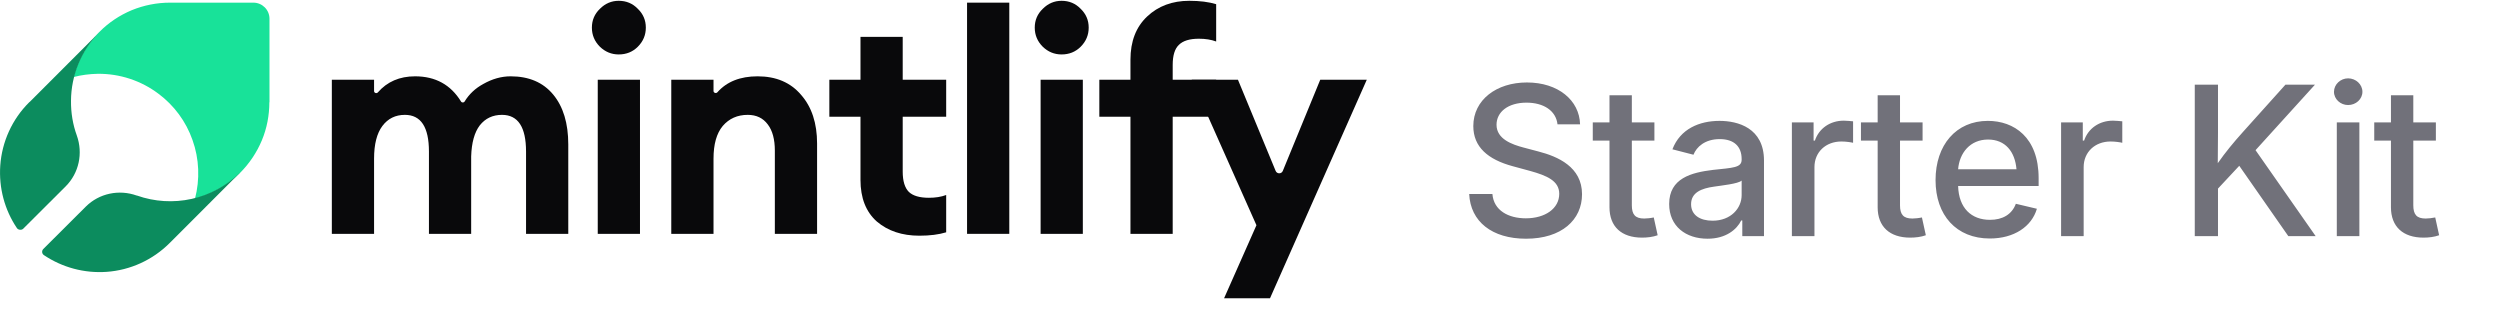
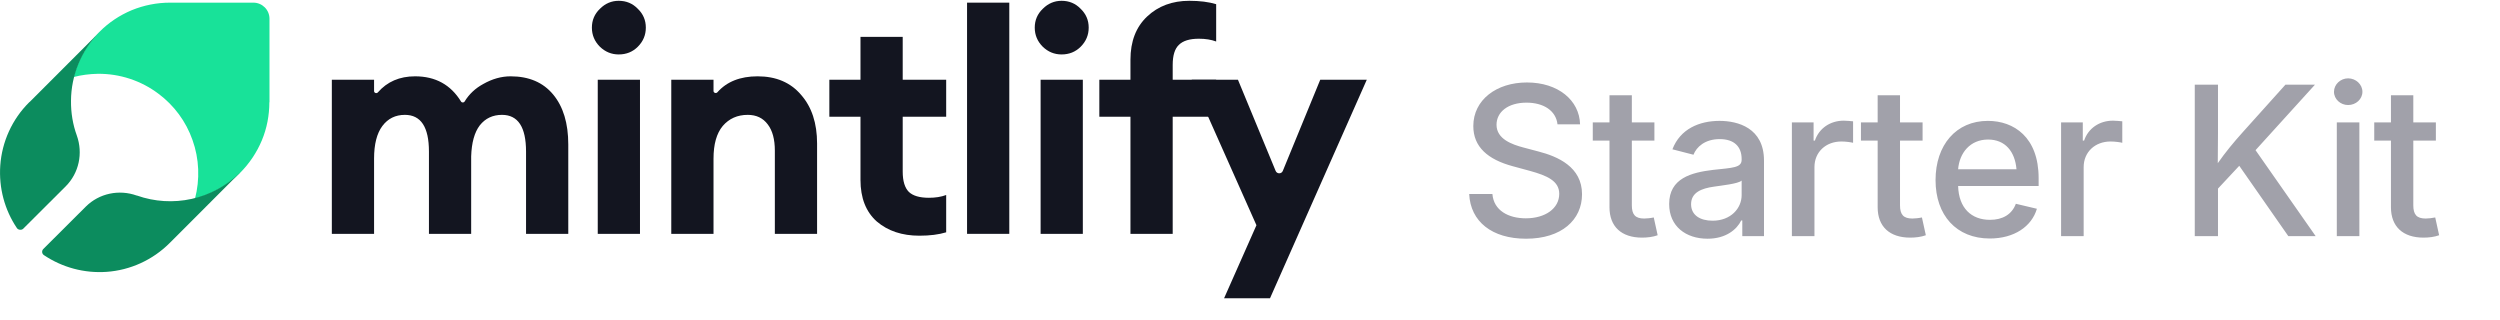
<svg xmlns="http://www.w3.org/2000/svg" width="180" height="23" viewBox="0 0 180 23" fill="none">
-   <path d="M91.44 21.476H88.133L90.464 16.216L85.802 5.74H89.132L91.847 12.307C91.943 12.536 92.268 12.536 92.362 12.306L95.058 5.74H98.409L91.44 21.476Z" fill="#09090B" />
-   <path d="M81.393 16.837V8.403H79.152V5.74H81.393V4.297C81.393 2.98 81.792 1.944 82.592 1.19C83.391 0.435 84.404 0.058 85.633 0.058C86.387 0.058 87.031 0.139 87.564 0.302V2.988C87.208 2.854 86.794 2.788 86.32 2.788C85.655 2.788 85.174 2.936 84.878 3.232C84.582 3.513 84.434 3.994 84.434 4.674V5.74H87.564V8.403H84.434V16.837H81.393Z" fill="#09090B" />
-   <path d="M76.433 3.92C75.915 3.92 75.463 3.735 75.079 3.365C74.694 2.98 74.502 2.521 74.502 1.989C74.502 1.456 74.694 1.005 75.079 0.635C75.463 0.25 75.915 0.058 76.433 0.058C76.98 0.058 77.438 0.25 77.809 0.635C78.193 1.005 78.386 1.456 78.386 1.989C78.386 2.521 78.193 2.98 77.809 3.365C77.438 3.735 76.98 3.92 76.433 3.92ZM74.924 16.837V5.74H77.964V16.837H74.924Z" fill="#09090B" />
-   <path d="M69.628 16.837V0.191H72.669V16.837H69.628Z" fill="#09090B" />
-   <path d="M66.194 16.97C64.951 16.97 63.93 16.63 63.131 15.949C62.347 15.254 61.955 14.255 61.955 12.953V8.403H59.713V5.74H61.955V2.655H64.995V5.74H68.125V8.403H64.995V12.354C64.995 13.034 65.143 13.523 65.439 13.819C65.735 14.1 66.216 14.24 66.882 14.24C67.355 14.24 67.769 14.174 68.125 14.04V16.726C67.592 16.889 66.948 16.97 66.194 16.97Z" fill="#09090B" />
-   <path d="M48.332 16.837V5.74H51.373V6.551C51.373 6.688 51.559 6.748 51.65 6.646C52.328 5.879 53.293 5.495 54.546 5.495C55.878 5.495 56.921 5.939 57.676 6.827C58.445 7.7 58.83 8.869 58.83 10.334V16.837H55.789V10.844C55.789 10.03 55.619 9.402 55.279 8.958C54.939 8.499 54.458 8.27 53.836 8.27C53.096 8.27 52.497 8.536 52.038 9.069C51.594 9.601 51.373 10.386 51.373 11.421V16.837H48.332Z" fill="#09090B" />
-   <path d="M44.547 3.92C44.029 3.92 43.578 3.735 43.193 3.365C42.809 2.98 42.616 2.521 42.616 1.989C42.616 1.456 42.809 1.005 43.193 0.635C43.578 0.25 44.029 0.058 44.547 0.058C45.095 0.058 45.553 0.25 45.923 0.635C46.308 1.005 46.5 1.456 46.5 1.989C46.5 2.521 46.308 2.98 45.923 3.365C45.553 3.735 45.095 3.92 44.547 3.92ZM43.038 16.837V5.74H46.079V16.837H43.038Z" fill="#09090B" />
-   <path d="M37.875 16.837V10.911C37.875 9.15 37.298 8.27 36.144 8.27C35.478 8.27 34.945 8.521 34.546 9.024C34.161 9.527 33.954 10.275 33.924 11.266V16.837H30.884V10.911C30.884 9.15 30.306 8.27 29.152 8.27C28.472 8.27 27.932 8.536 27.532 9.069C27.133 9.601 26.933 10.386 26.933 11.421V16.837H23.892V5.74H26.933V6.559C26.933 6.695 27.116 6.755 27.206 6.652C27.878 5.881 28.771 5.495 29.885 5.495C31.349 5.495 32.452 6.1 33.193 7.309C33.252 7.404 33.395 7.403 33.454 7.307C33.774 6.78 34.219 6.361 34.79 6.05C35.441 5.68 36.099 5.495 36.765 5.495C38.082 5.495 39.103 5.932 39.828 6.805C40.553 7.678 40.916 8.876 40.916 10.4V16.837H37.875Z" fill="#09090B" />
+   {/*  mintlify wordmark paths  */}
+ 
+   <path d="M91.44 21.476H88.133L90.464 16.216L85.802 5.74H89.132L91.847 12.307C91.943 12.536 92.268 12.536 92.362 12.306L95.058 5.74H98.409L91.44 21.476Z" fill="#131520" />
+   <path d="M81.393 16.837V8.403H79.152V5.74H81.393V4.297C81.393 2.98 81.792 1.944 82.592 1.19C83.391 0.435 84.404 0.058 85.633 0.058C86.387 0.058 87.031 0.139 87.564 0.302V2.988C87.208 2.854 86.794 2.788 86.32 2.788C85.655 2.788 85.174 2.936 84.878 3.232C84.582 3.513 84.434 3.994 84.434 4.674V5.74H87.564V8.403H84.434V16.837H81.393Z" fill="#131520" />
+   <path d="M76.433 3.92C75.915 3.92 75.463 3.735 75.079 3.365C74.694 2.98 74.502 2.521 74.502 1.989C74.502 1.456 74.694 1.005 75.079 0.635C75.463 0.25 75.915 0.058 76.433 0.058C76.98 0.058 77.438 0.25 77.809 0.635C78.193 1.005 78.386 1.456 78.386 1.989C78.386 2.521 78.193 2.98 77.809 3.365C77.438 3.735 76.98 3.92 76.433 3.92ZM74.924 16.837V5.74H77.964V16.837H74.924Z" fill="#131520" />
+   <path d="M69.628 16.837V0.191H72.669V16.837H69.628Z" fill="#131520" />
+   <path d="M66.194 16.97C64.951 16.97 63.93 16.63 63.131 15.949C62.347 15.254 61.955 14.255 61.955 12.953V8.403H59.713V5.74H61.955V2.655H64.995V5.74H68.125V8.403H64.995V12.354C64.995 13.034 65.143 13.523 65.439 13.819C65.735 14.1 66.216 14.24 66.882 14.24C67.355 14.24 67.769 14.174 68.125 14.04V16.726C67.592 16.889 66.948 16.97 66.194 16.97Z" fill="#131520" />
+   <path d="M48.332 16.837V5.74H51.373V6.551C51.373 6.688 51.559 6.748 51.65 6.646C52.328 5.879 53.293 5.495 54.546 5.495C55.878 5.495 56.921 5.939 57.676 6.827C58.445 7.7 58.83 8.869 58.83 10.334V16.837H55.789V10.844C55.789 10.03 55.619 9.402 55.279 8.958C54.939 8.499 54.458 8.27 53.836 8.27C53.096 8.27 52.497 8.536 52.038 9.069C51.594 9.601 51.373 10.386 51.373 11.421V16.837H48.332Z" fill="#131520" />
+   <path d="M44.547 3.92C44.029 3.92 43.578 3.735 43.193 3.365C42.809 2.98 42.616 2.521 42.616 1.989C42.616 1.456 42.809 1.005 43.193 0.635C43.578 0.25 44.029 0.058 44.547 0.058C45.095 0.058 45.553 0.25 45.923 0.635C46.308 1.005 46.5 1.456 46.5 1.989C46.5 2.521 46.308 2.98 45.923 3.365C45.553 3.735 45.095 3.92 44.547 3.92ZM43.038 16.837V5.74H46.079V16.837H43.038Z" fill="#131520" />
+   <path d="M37.875 16.837V10.911C37.875 9.15 37.298 8.27 36.144 8.27C35.478 8.27 34.945 8.521 34.546 9.024C34.161 9.527 33.954 10.275 33.924 11.266V16.837H30.884V10.911C30.884 9.15 30.306 8.27 29.152 8.27C28.472 8.27 27.932 8.536 27.532 9.069C27.133 9.601 26.933 10.386 26.933 11.421V16.837H23.892V5.74H26.933V6.559C26.933 6.695 27.116 6.755 27.206 6.652C27.878 5.881 28.771 5.495 29.885 5.495C31.349 5.495 32.452 6.1 33.193 7.309C33.252 7.404 33.395 7.403 33.454 7.307C33.774 6.78 34.219 6.361 34.79 6.05C35.441 5.68 36.099 5.495 36.765 5.495C38.082 5.495 39.103 5.932 39.828 6.805C40.553 7.678 40.916 8.876 40.916 10.4V16.837H37.875Z" fill="#131520" />
+ 
+   {/*  M icon  */}
+ 
  <path d="M19.403 7.362V1.35C19.403 0.705 18.879 0.191 18.244 0.191H12.235C11.291 0.191 10.357 0.378 9.487 0.733C8.618 1.098 7.824 1.621 7.16 2.295L7.114 2.341C6.235 3.23 5.609 4.333 5.291 5.548C5.861 5.399 6.45 5.324 7.039 5.314C8.609 5.296 10.151 5.801 11.403 6.745C12.534 7.586 13.394 8.746 13.861 10.083C14.347 11.438 14.403 12.916 14.039 14.309C15.244 13.991 16.356 13.364 17.244 12.486L17.291 12.439C17.954 11.775 18.487 10.98 18.851 10.111C19.216 9.241 19.393 8.306 19.393 7.362H19.403Z" fill="#18E299" />
  <path d="M5.112 7.26C5.121 5.416 5.857 3.646 7.151 2.324L2.151 7.326C2.133 7.344 2.114 7.354 2.095 7.372C0.876 8.583 0.14 10.204 0.019 11.918C-0.092 13.52 0.327 15.103 1.22 16.426C1.306 16.552 1.537 16.593 1.667 16.472L4.73 13.417C5.689 12.458 5.987 11.033 5.531 9.757C5.242 8.965 5.103 8.117 5.112 7.26Z" fill="#0C8C5E" />
  <path d="M17.262 12.44C16.303 13.38 15.102 14.032 13.799 14.321C12.486 14.61 11.127 14.526 9.861 14.079C9.861 14.079 9.851 14.079 9.842 14.079C8.567 13.622 7.142 13.921 6.183 14.871L3.12 17.926C2.99 18.056 3.009 18.27 3.167 18.373C4.489 19.258 6.072 19.686 7.673 19.574C9.386 19.453 10.997 18.717 12.216 17.497L12.263 17.451L17.262 12.449V12.44Z" fill="#0C8C5E" />
-   <text x="105" y="17" font-family="Inter, ui-sans-serif, system-ui, -apple-system, sans-serif" font-size="15" font-weight="500" fill="#71717A" letter-spacing="-0.01em">Starter Kit</text>
+ 
+   {/*  Starter Kit label  */}
+ 
+   <text x="105" y="17" font-family="Inter, ui-sans-serif, system-ui, -apple-system, sans-serif" font-size="15" font-weight="500" fill="#A1A1AA" letter-spacing="-0.01em">Starter Kit</text>
</svg>
